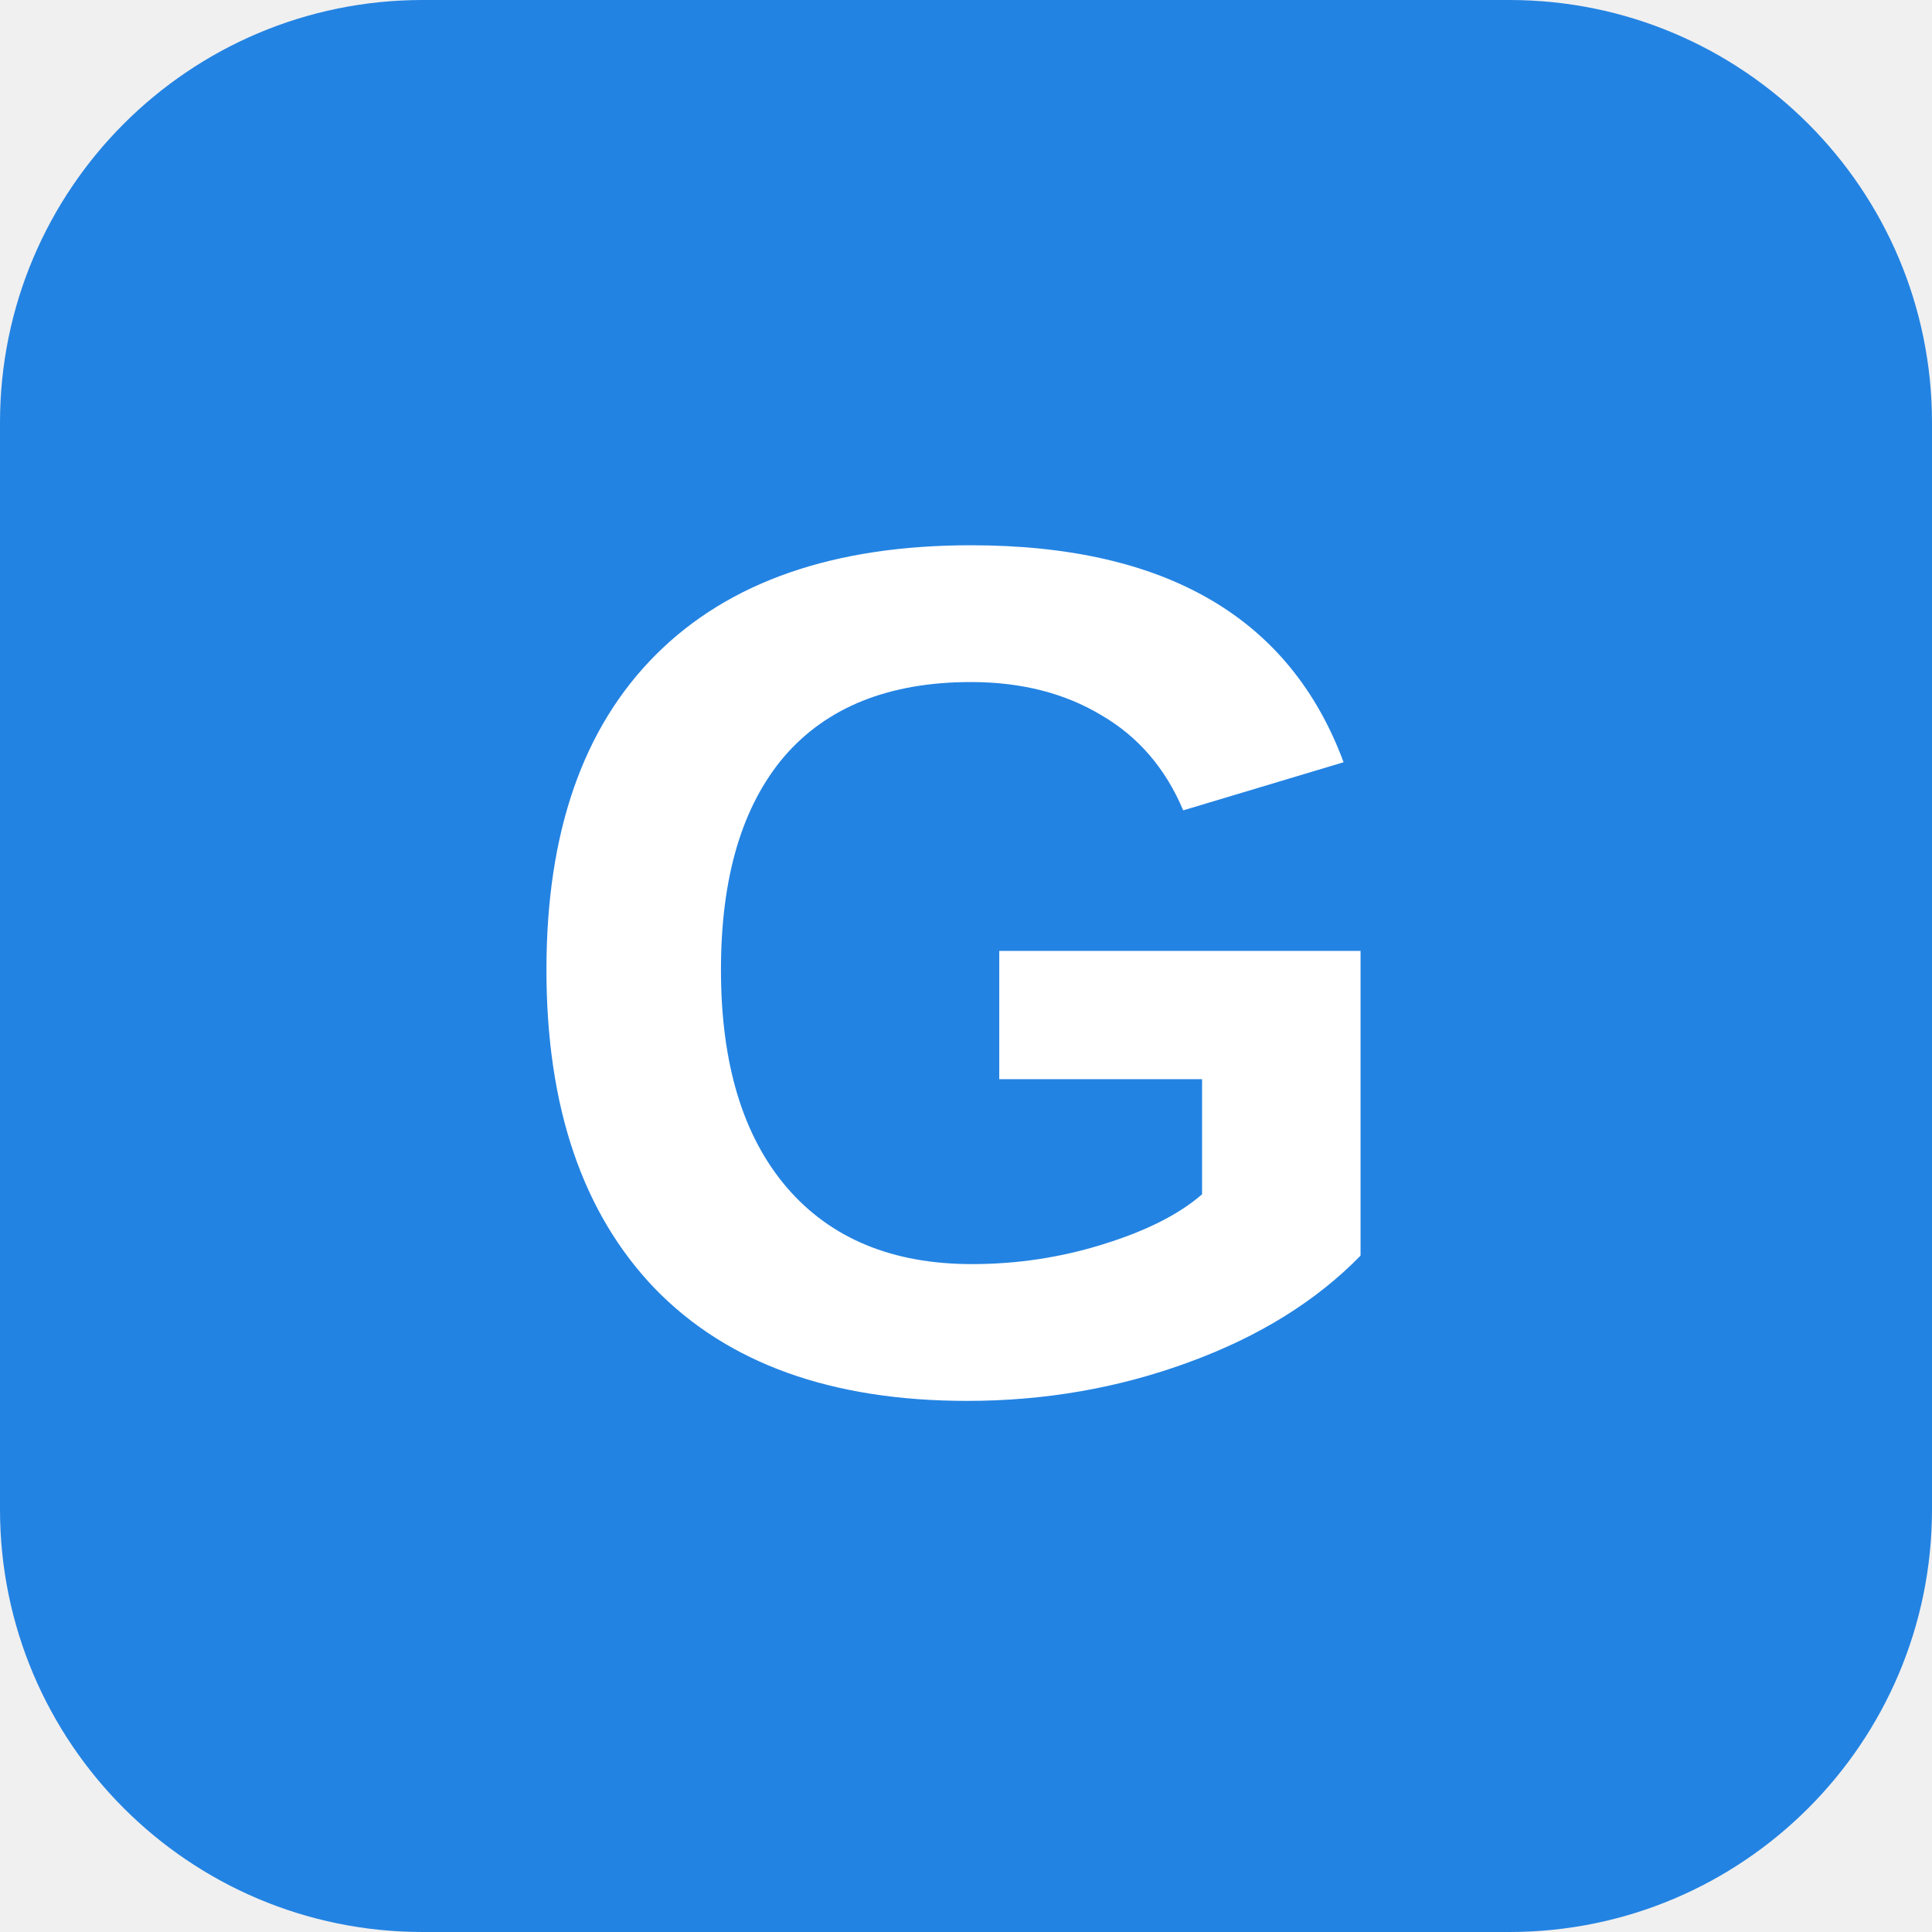
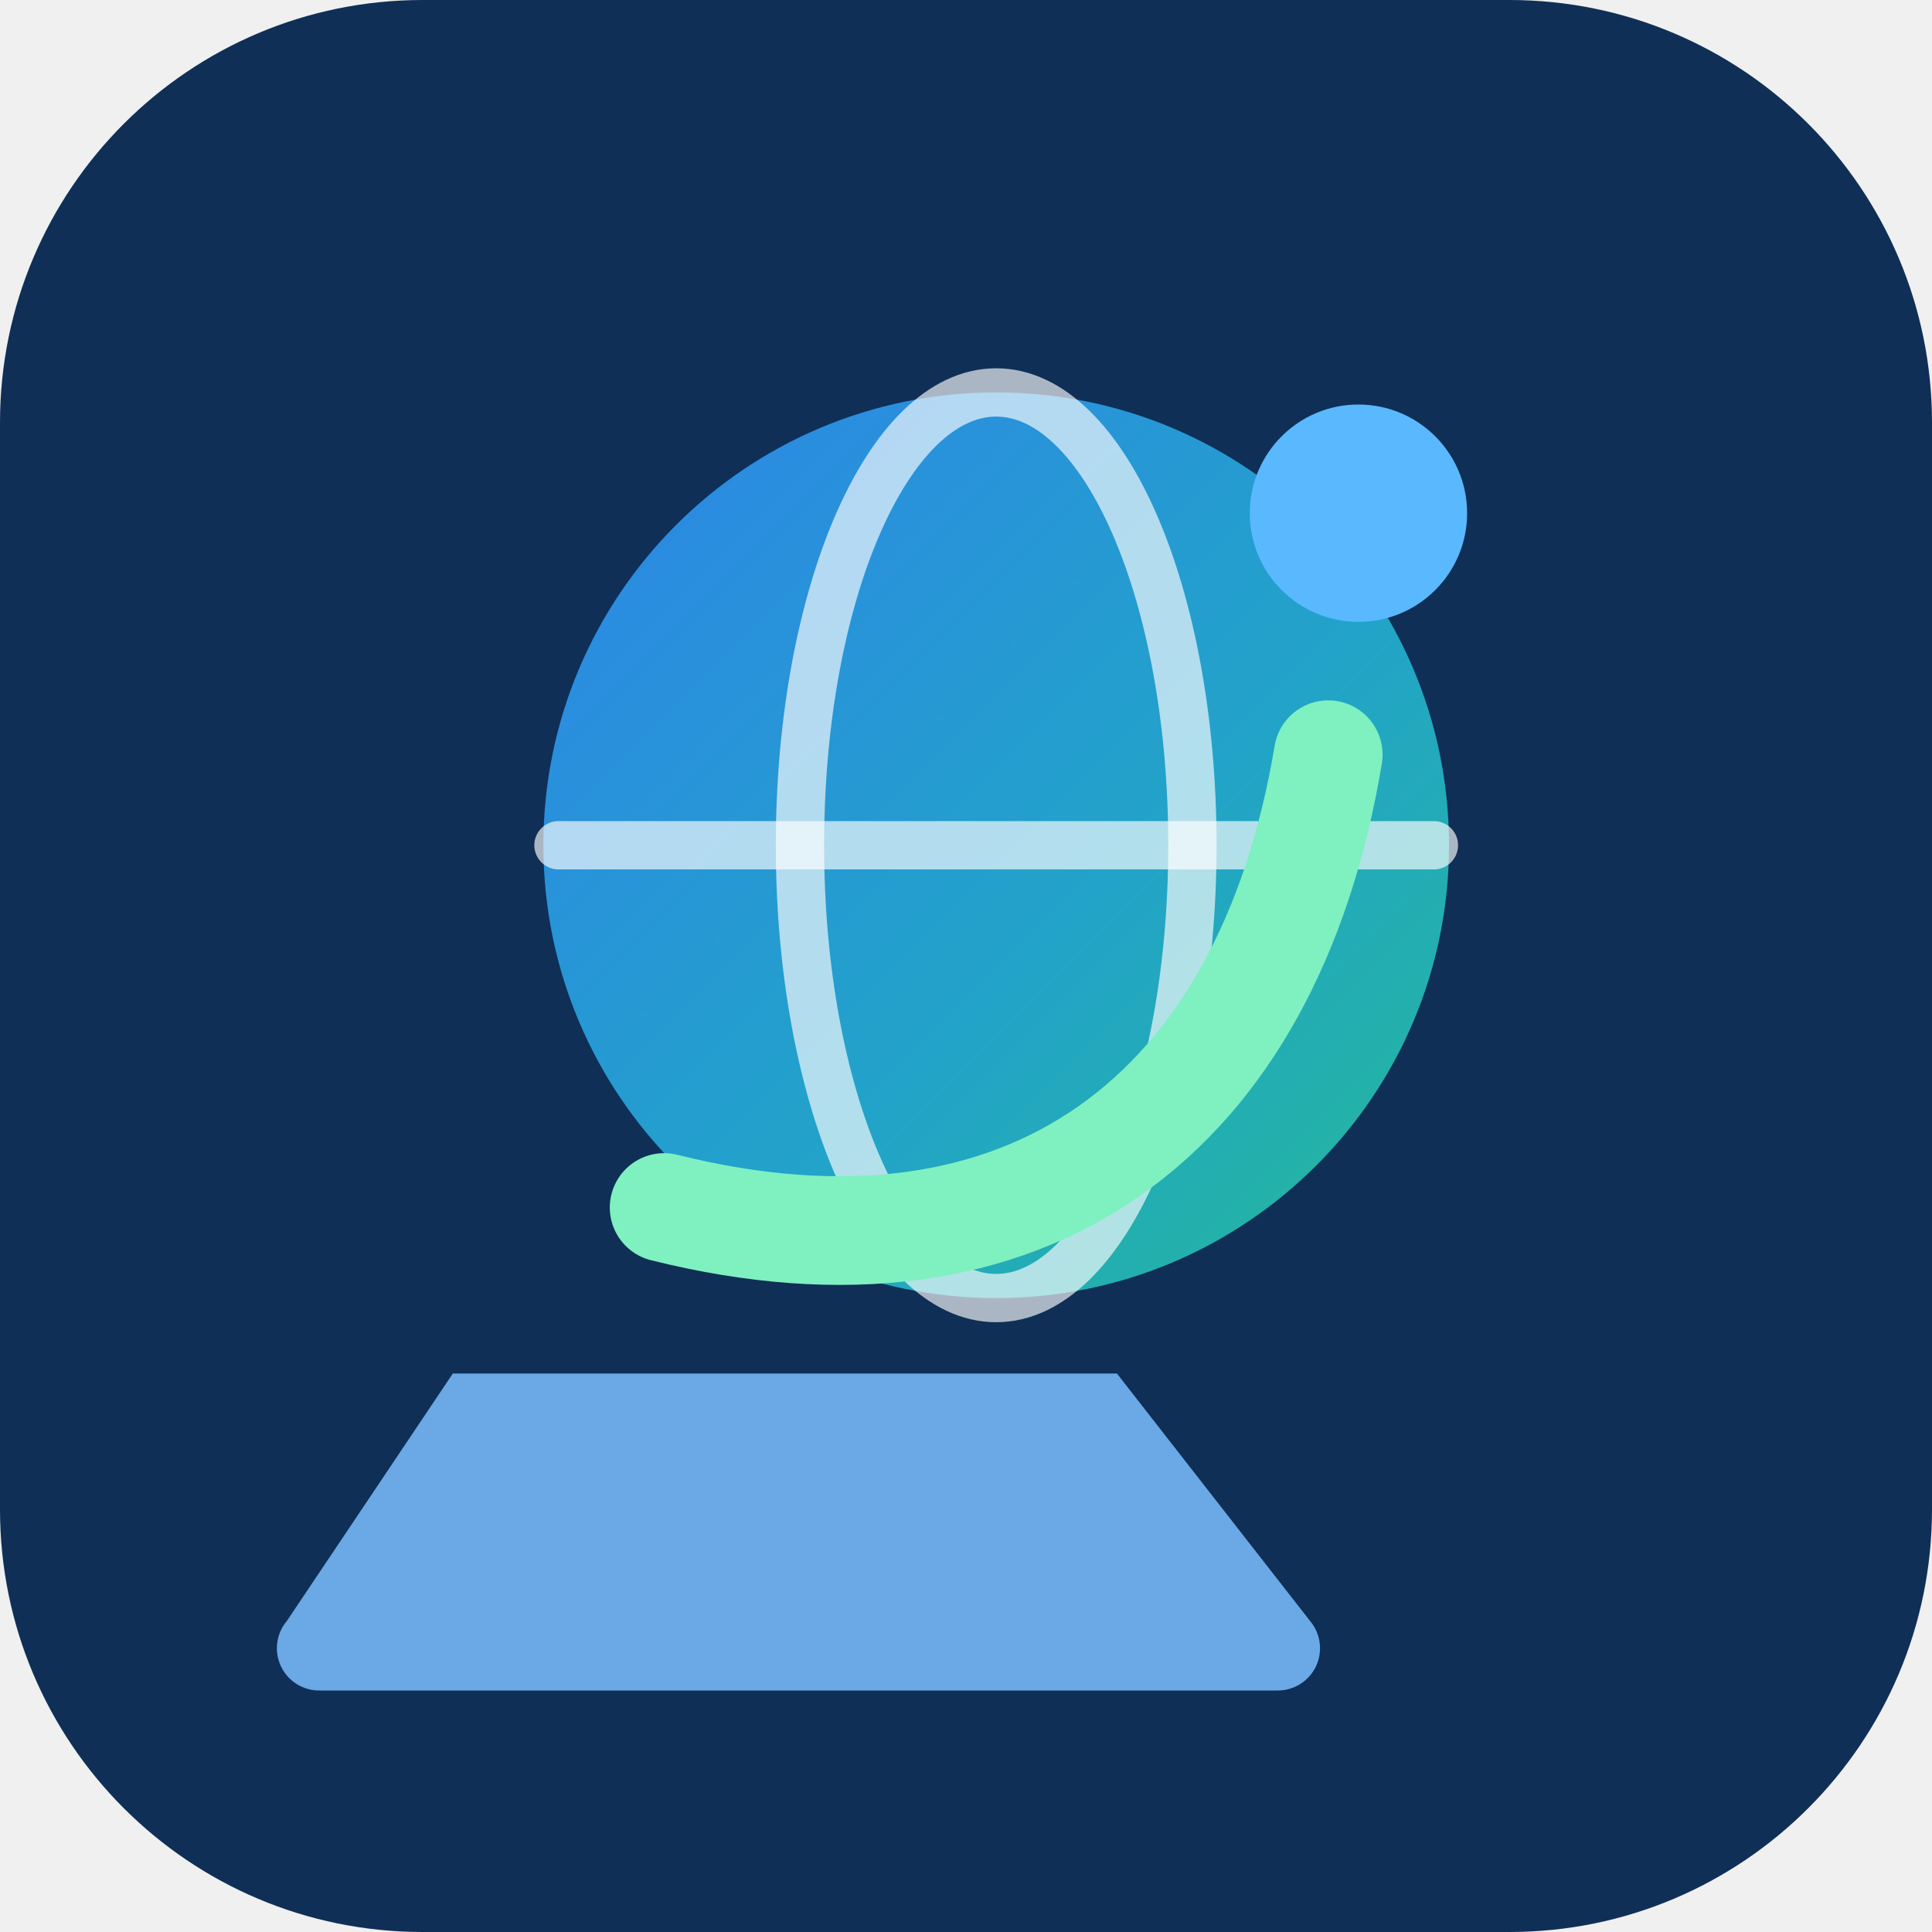
- <svg xmlns="http://www.w3.org/2000/svg" viewBox="0 0 32 32">
-   <rect width="32" height="32" rx="7" fill="#2383e2" />
-   <text x="16" y="23" text-anchor="middle" font-family="Arial, Helvetica, sans-serif" font-size="20" font-weight="800" fill="#ffffff">G</text>
+ <svg xmlns="http://www.w3.org/2000/svg" viewBox="0 0 64 64">
+   <defs>
+     <linearGradient id="g" x1="16" y1="10" x2="52" y2="46" gradientUnits="userSpaceOnUse">
+       <stop offset="0" stop-color="#2f80ed" />
+       <stop offset="0.55" stop-color="#22a3c9" />
+       <stop offset="1" stop-color="#25c08a" />
+     </linearGradient>
+   </defs>
+   <rect width="64" height="64" rx="14" fill="#0f2f57" />
+   <path fill="#6aa8e6" d="M15 45.5h22l6.4 8.2a1.4 1.4 0 0 1-1.1 2.3H10.6a1.4 1.4 0 0 1-1.1-2.3L15 45.5Z" />
+   <circle cx="33" cy="28" r="15" fill="url(#g)" />
+   <g fill="none" stroke="#fff" stroke-opacity="0.65" stroke-width="1.6" stroke-linecap="round">
+     <path d="M18.5 28h29" />
+     <ellipse cx="33" cy="28" rx="6.5" ry="15" />
+   </g>
+   <path d="M22 40c12 3 20-3 22-15" fill="none" stroke="#7ff0c0" stroke-width="3.6" stroke-linecap="round" />
+   <circle cx="45" cy="17" r="3.6" fill="#5ab8ff" />
</svg>
